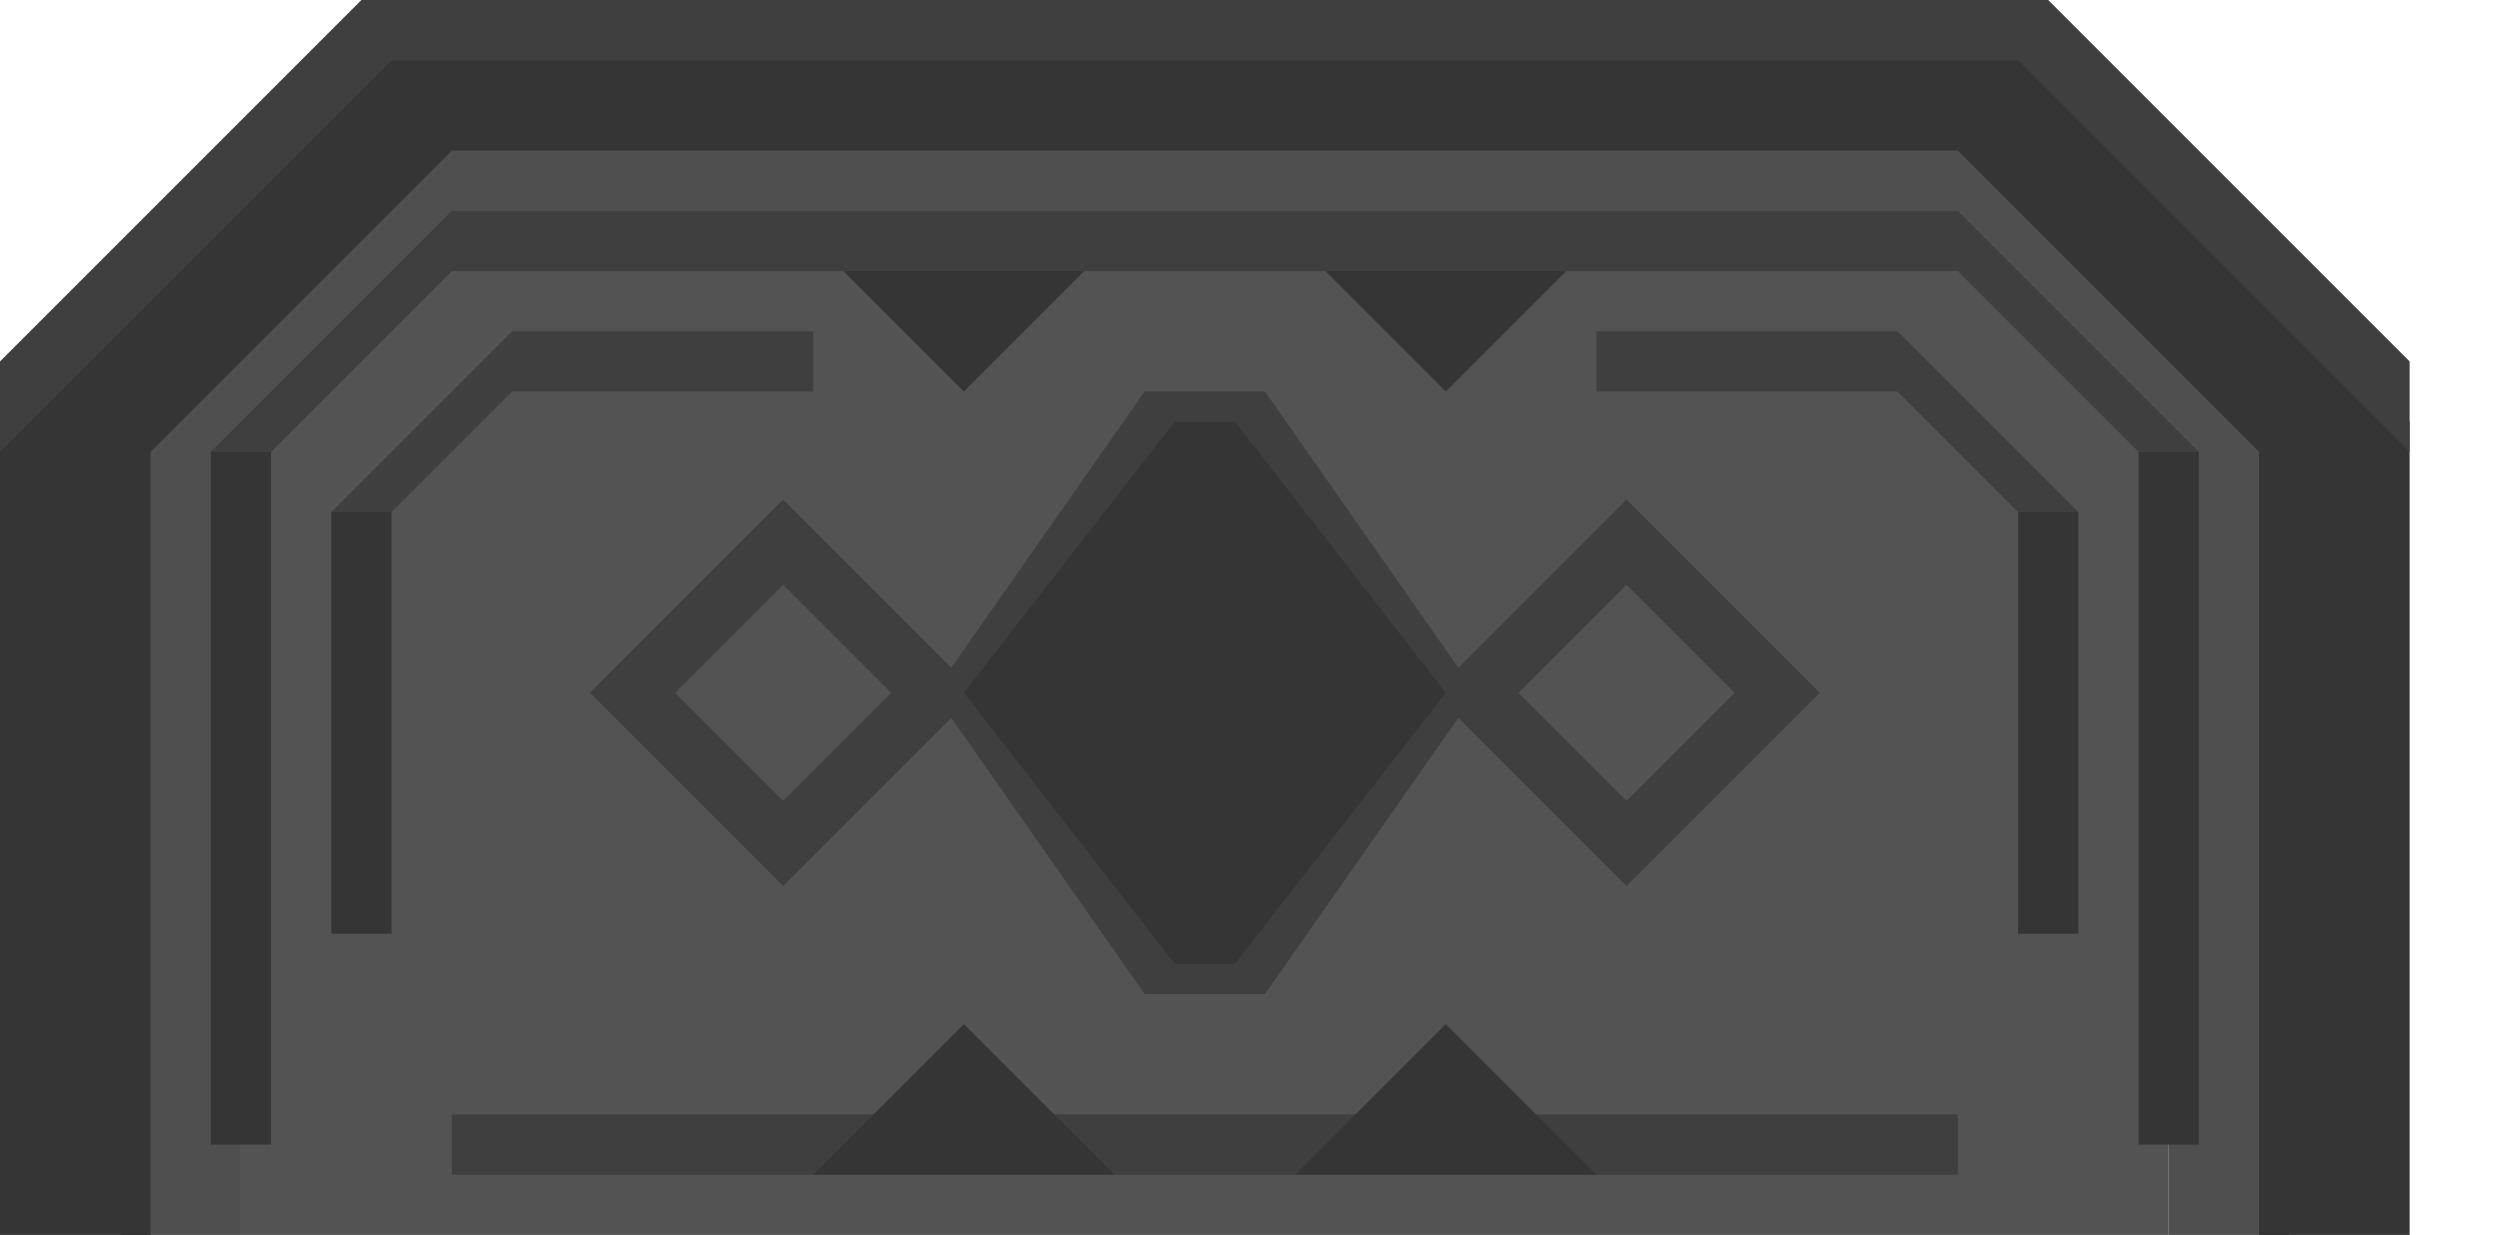
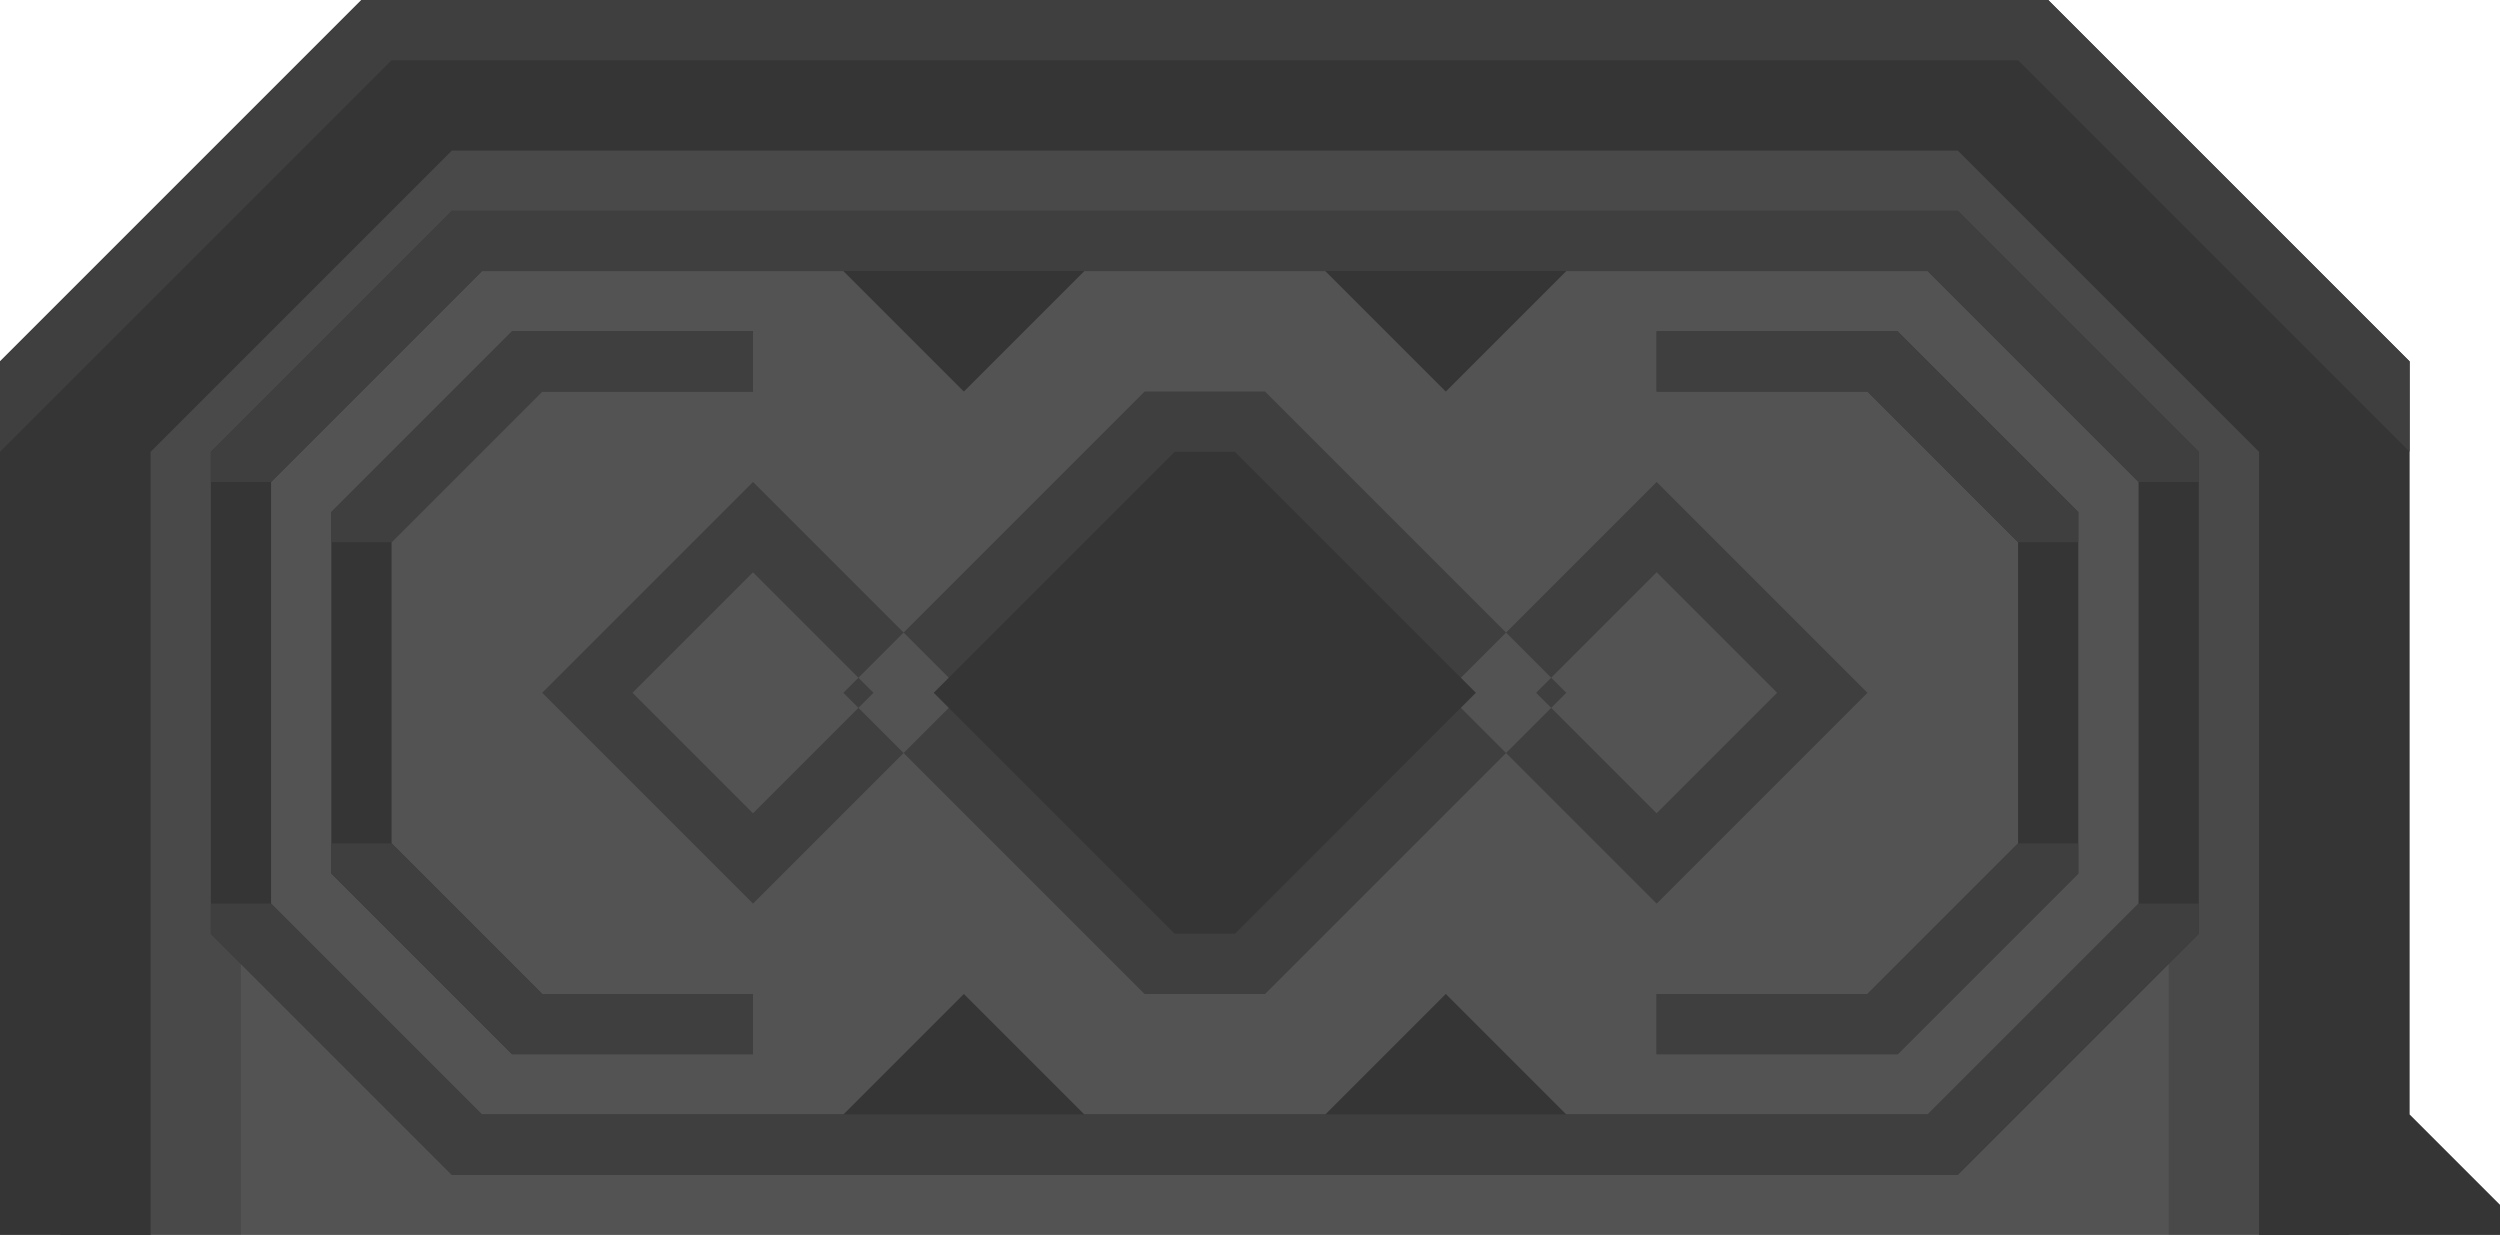
<svg xmlns="http://www.w3.org/2000/svg" width="83" height="41" viewBox="0 0 83 41" data-stretch-x="40 41">
-   <path fill="#282828" fill-opacity="0.8" d="M15 8 H65 L72 15 V41 H8 V15 Z" />
-   <path fill="#232323" fill-opacity="0.8" d="M4 41 V15 L15 4 H65 L76 15 V41 H72 V15 L65 8 H15 L8 15 V41 Z" />
-   <path fill="#353535" d="M0 41 V14 L13 1 H67 L80 14 V41 H75 V15 L65 5 H15 L5 15 V41 Z" />
-   <path fill="#3f3f3f" d="M12 0 H68 L80 12 V15 L67 2 H13 L0 15 V12 Z" />
-   <path fill="#3f3f3f" d="M15 7 H65 L73 15 H71 L65 9 H15 L9 15 H7 Z" />
-   <path fill="#353535" d="M7 15 H9 V38 H7 ZM71 15 H73 V38 H71 Z" />
-   <path fill="#3f3f3f" d="M17 11 H27 V13 H17 L13 17 H11 ZM63 11 H53 V13 H63 L67 17 H69 Z" />
-   <path fill="#353535" d="M11 17 H13 V31 H11 ZM67 17 H69 V31 H67 Z" />
-   <path fill="none" stroke="#3f3f3f" stroke-width="2" d="M26 18 L31 23 L26 28 L21 23 ZM54 18 L49 23 L54 28 L59 23 Z" />
-   <path fill="#3f3f3f" d="M15 37 H65 V39 H15 Z" />
-   <path fill="#353535" d="M27 39 H37 L32 34 ZM53 39 H43 L48 34 ZM28 9 H36 L32 13 ZM44 9 H52 L48 13 Z" />
-   <path fill="#3f3f3f" d="M38 13 H42 L49 23 L42 33 H38 L31 23 Z" />
-   <path fill="#353535" d="M39 14 H41 L48 23 L41 32 H39 L32 23 Z" />
+   <path fill="#282828" fill-opacity="0.8" d="M14 2H66L78 14V41H2V14Z" />
+   <path fill="#000000" fill-opacity="0.12" fill-rule="evenodd" d="M14 2H66L78 14V41H2V14Z M15 8H65L72 15V41H8V15Z" />
+   <path fill="#353535" fill-rule="evenodd" d="M12 0H68L80 12V37L83 40V41H75V15L65 5H15L5 15V41H0V12Z M15 7H65L73 15V31L65 39H15L7 31V15Z M16 9H64L71 16V30L64 37H16L9 30V16Z M17 11H25V13H18L13 18V28L18 33H25V35H17L11 29V17Z M63 11H55V13H62L67 18V28L62 33H55V35H63L69 29V17Z M28 9H36L32 13Z M44 9H52L48 13Z M28 37H36L32 33Z M44 37H52L48 33Z" />
+   <path fill="#3f3f3f" fill-rule="evenodd" d="M12 0H68L80 12V15L67 2H13L0 15V12Z M15 7H65L73 15V16H71L64 9H16L9 16H7V15Z M15 39H65L73 31V30H71L64 37H16L9 30H7V31Z M17 11H25V13H18L13 18H11V17Z M63 11H55V13H62L67 18H69V17Z M17 35H25V33H18L13 28H11V29Z M63 35H55V33H62L67 28H69V29Z M25 16L32 23L25 30L18 23Z M25 19L29 23L25 27L21 23Z M55 16L62 23L55 30L48 23Z M55 19L59 23L55 27L51 23Z M38 13H42L52 23L42 33H38L28 23Z" />
+   <path fill="#353535" d="M39 15H41L49 23L41 31H39L31 23Z" />
</svg>
